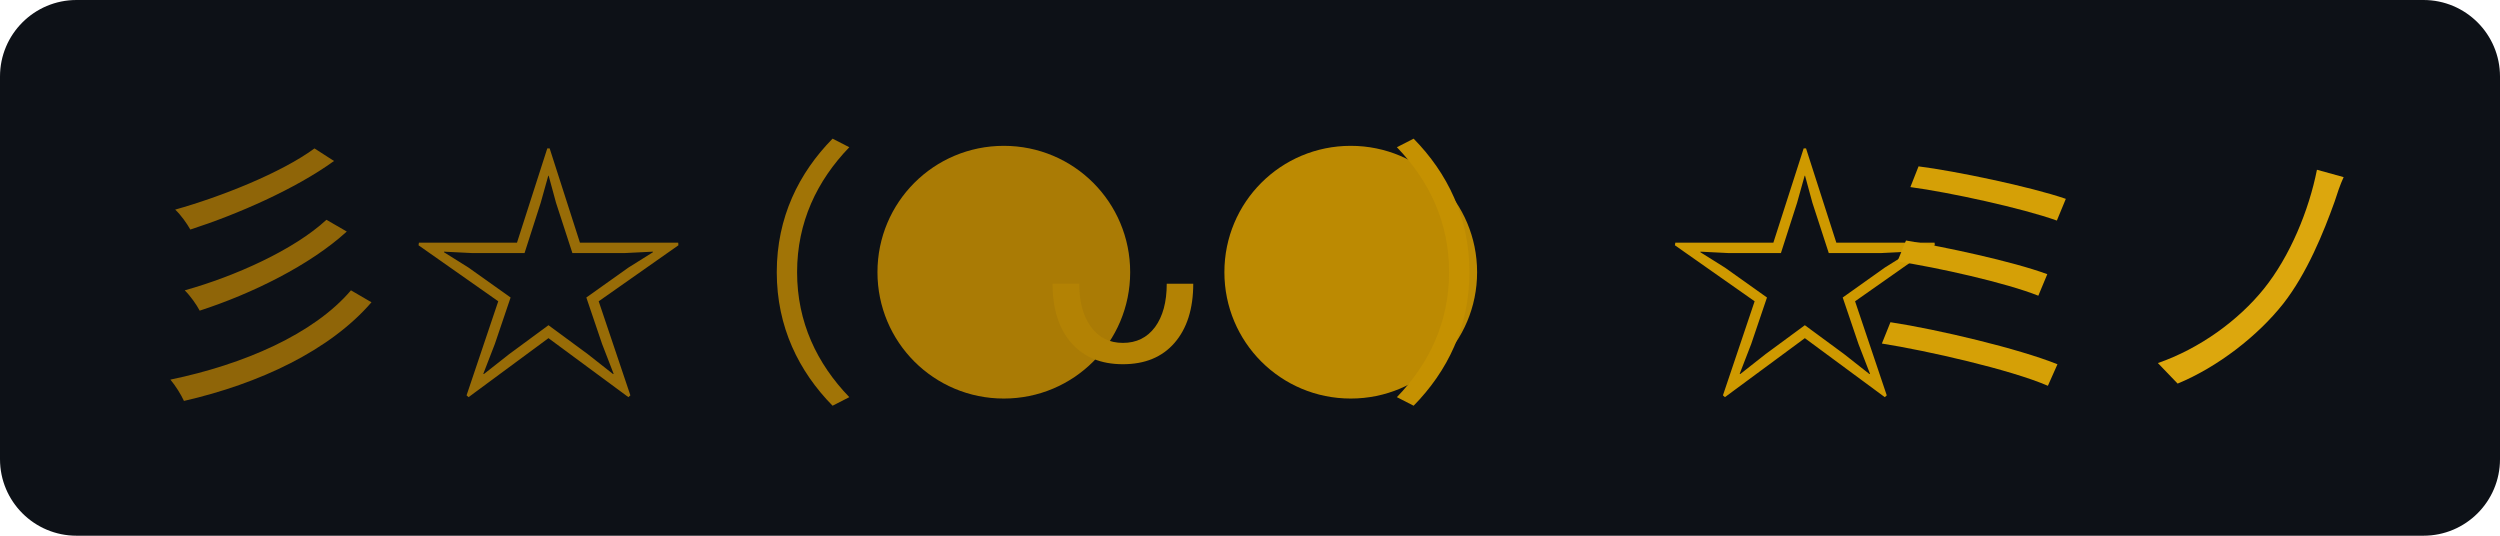
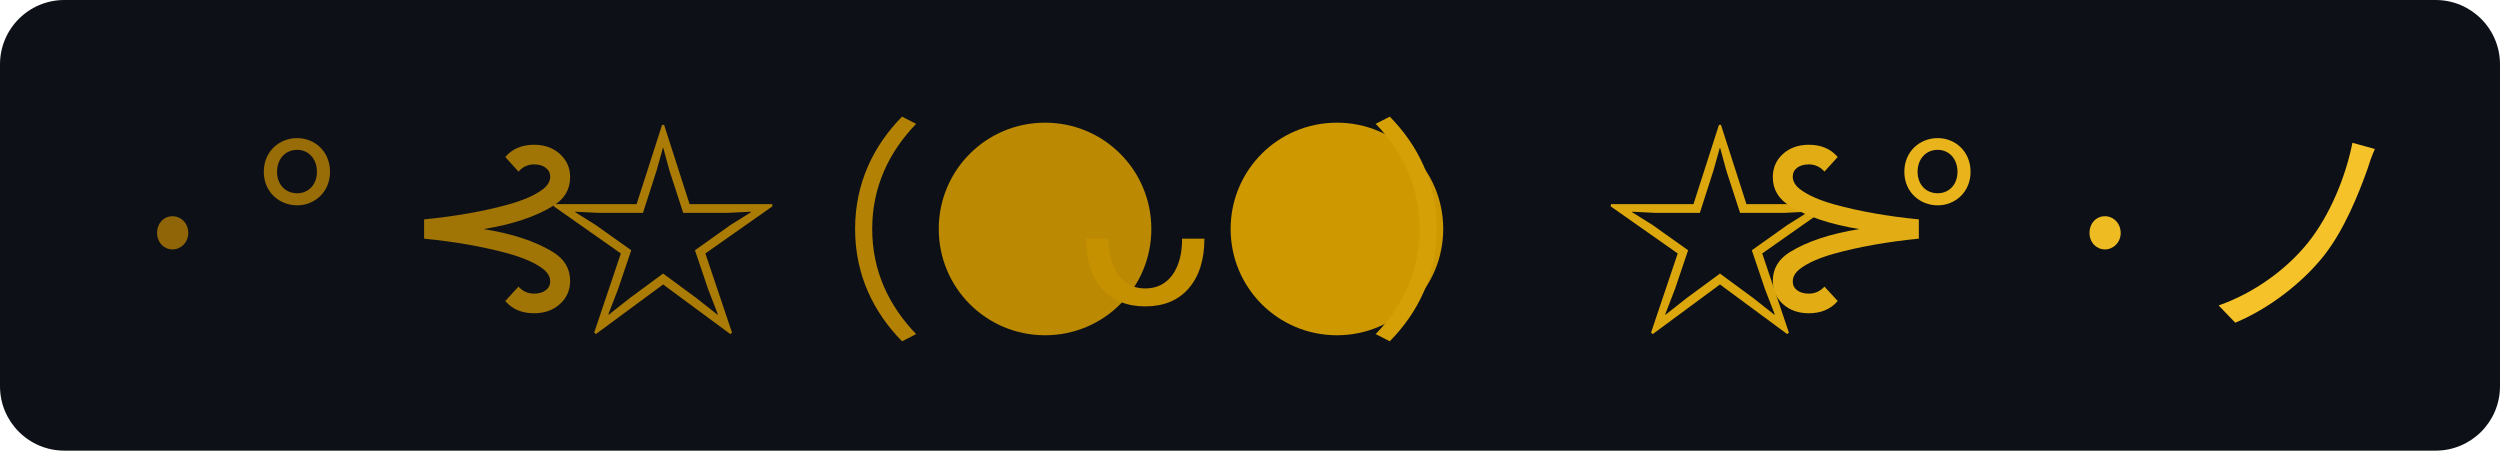
- <svg xmlns="http://www.w3.org/2000/svg" width="196" height="42" viewBox="0 0 196 42" role="img">
+ <svg xmlns="http://www.w3.org/2000/svg" width="233" height="42" viewBox="0 0 233 42" role="img">
  <rect width="100%" height="100%" rx="6" fill="#0d1117" />
  <g font-family="'Segoe UI Symbol','Malgun Gothic','Noto Sans CJK KR','Apple SD Gothic Neo','Noto Sans Symbols 2','DejaVu Sans',monospace" font-size="22" dominant-baseline="middle">
-     <text x="10.0" y="22.0" fill="#8f6508">彡</text>
-     <text x="32.0" y="22.0" fill="#986c07">☆</text>
-     <text x="45.6" y="22.0" fill="#a17406">（</text>
-     <text x="67.7" y="22.0" fill="#aa7b05">●</text>
-     <text x="81.3" y="22.0" fill="#b38204">ᴗ</text>
-     <text x="94.9" y="22.0" fill="#bc8a02">●</text>
-     <text x="108.5" y="22.0" fill="#c59101">）</text>
-     <text x="130.5" y="22.0" fill="#ce9900">☆</text>
-     <text x="144.1" y="22.0" fill="#d5a006">ミ</text>
-     <text x="166.1" y="22.0" fill="#dca70d">ノ</text>
+     <text x="10.0" y="22.0" fill="#8f6508">·</text>
+     <text x="23.6" y="22.0" fill="#986c07">°</text>
+     <text x="37.2" y="22.0" fill="#a17406">⊰</text>
+     <text x="50.8" y="22.0" fill="#aa7b05">☆</text>
+     <text x="64.4" y="22.0" fill="#b38204">（</text>
+     <text x="86.4" y="22.0" fill="#bc8a02">●</text>
+     <text x="100.0" y="22.0" fill="#c59101">ᴗ</text>
+     <text x="113.6" y="22.0" fill="#ce9900">●</text>
+     <text x="127.2" y="22.0" fill="#d5a006">）</text>
+     <text x="149.3" y="22.0" fill="#dca70d">☆</text>
+     <text x="162.9" y="22.0" fill="#e2ad14">⊱</text>
+     <text x="176.5" y="22.0" fill="#e9b41b">°</text>
+     <text x="190.1" y="22.0" fill="#efbb22">·</text>
+     <text x="203.7" y="22.0" fill="#f6c229">ノ</text>
  </g>
</svg>
